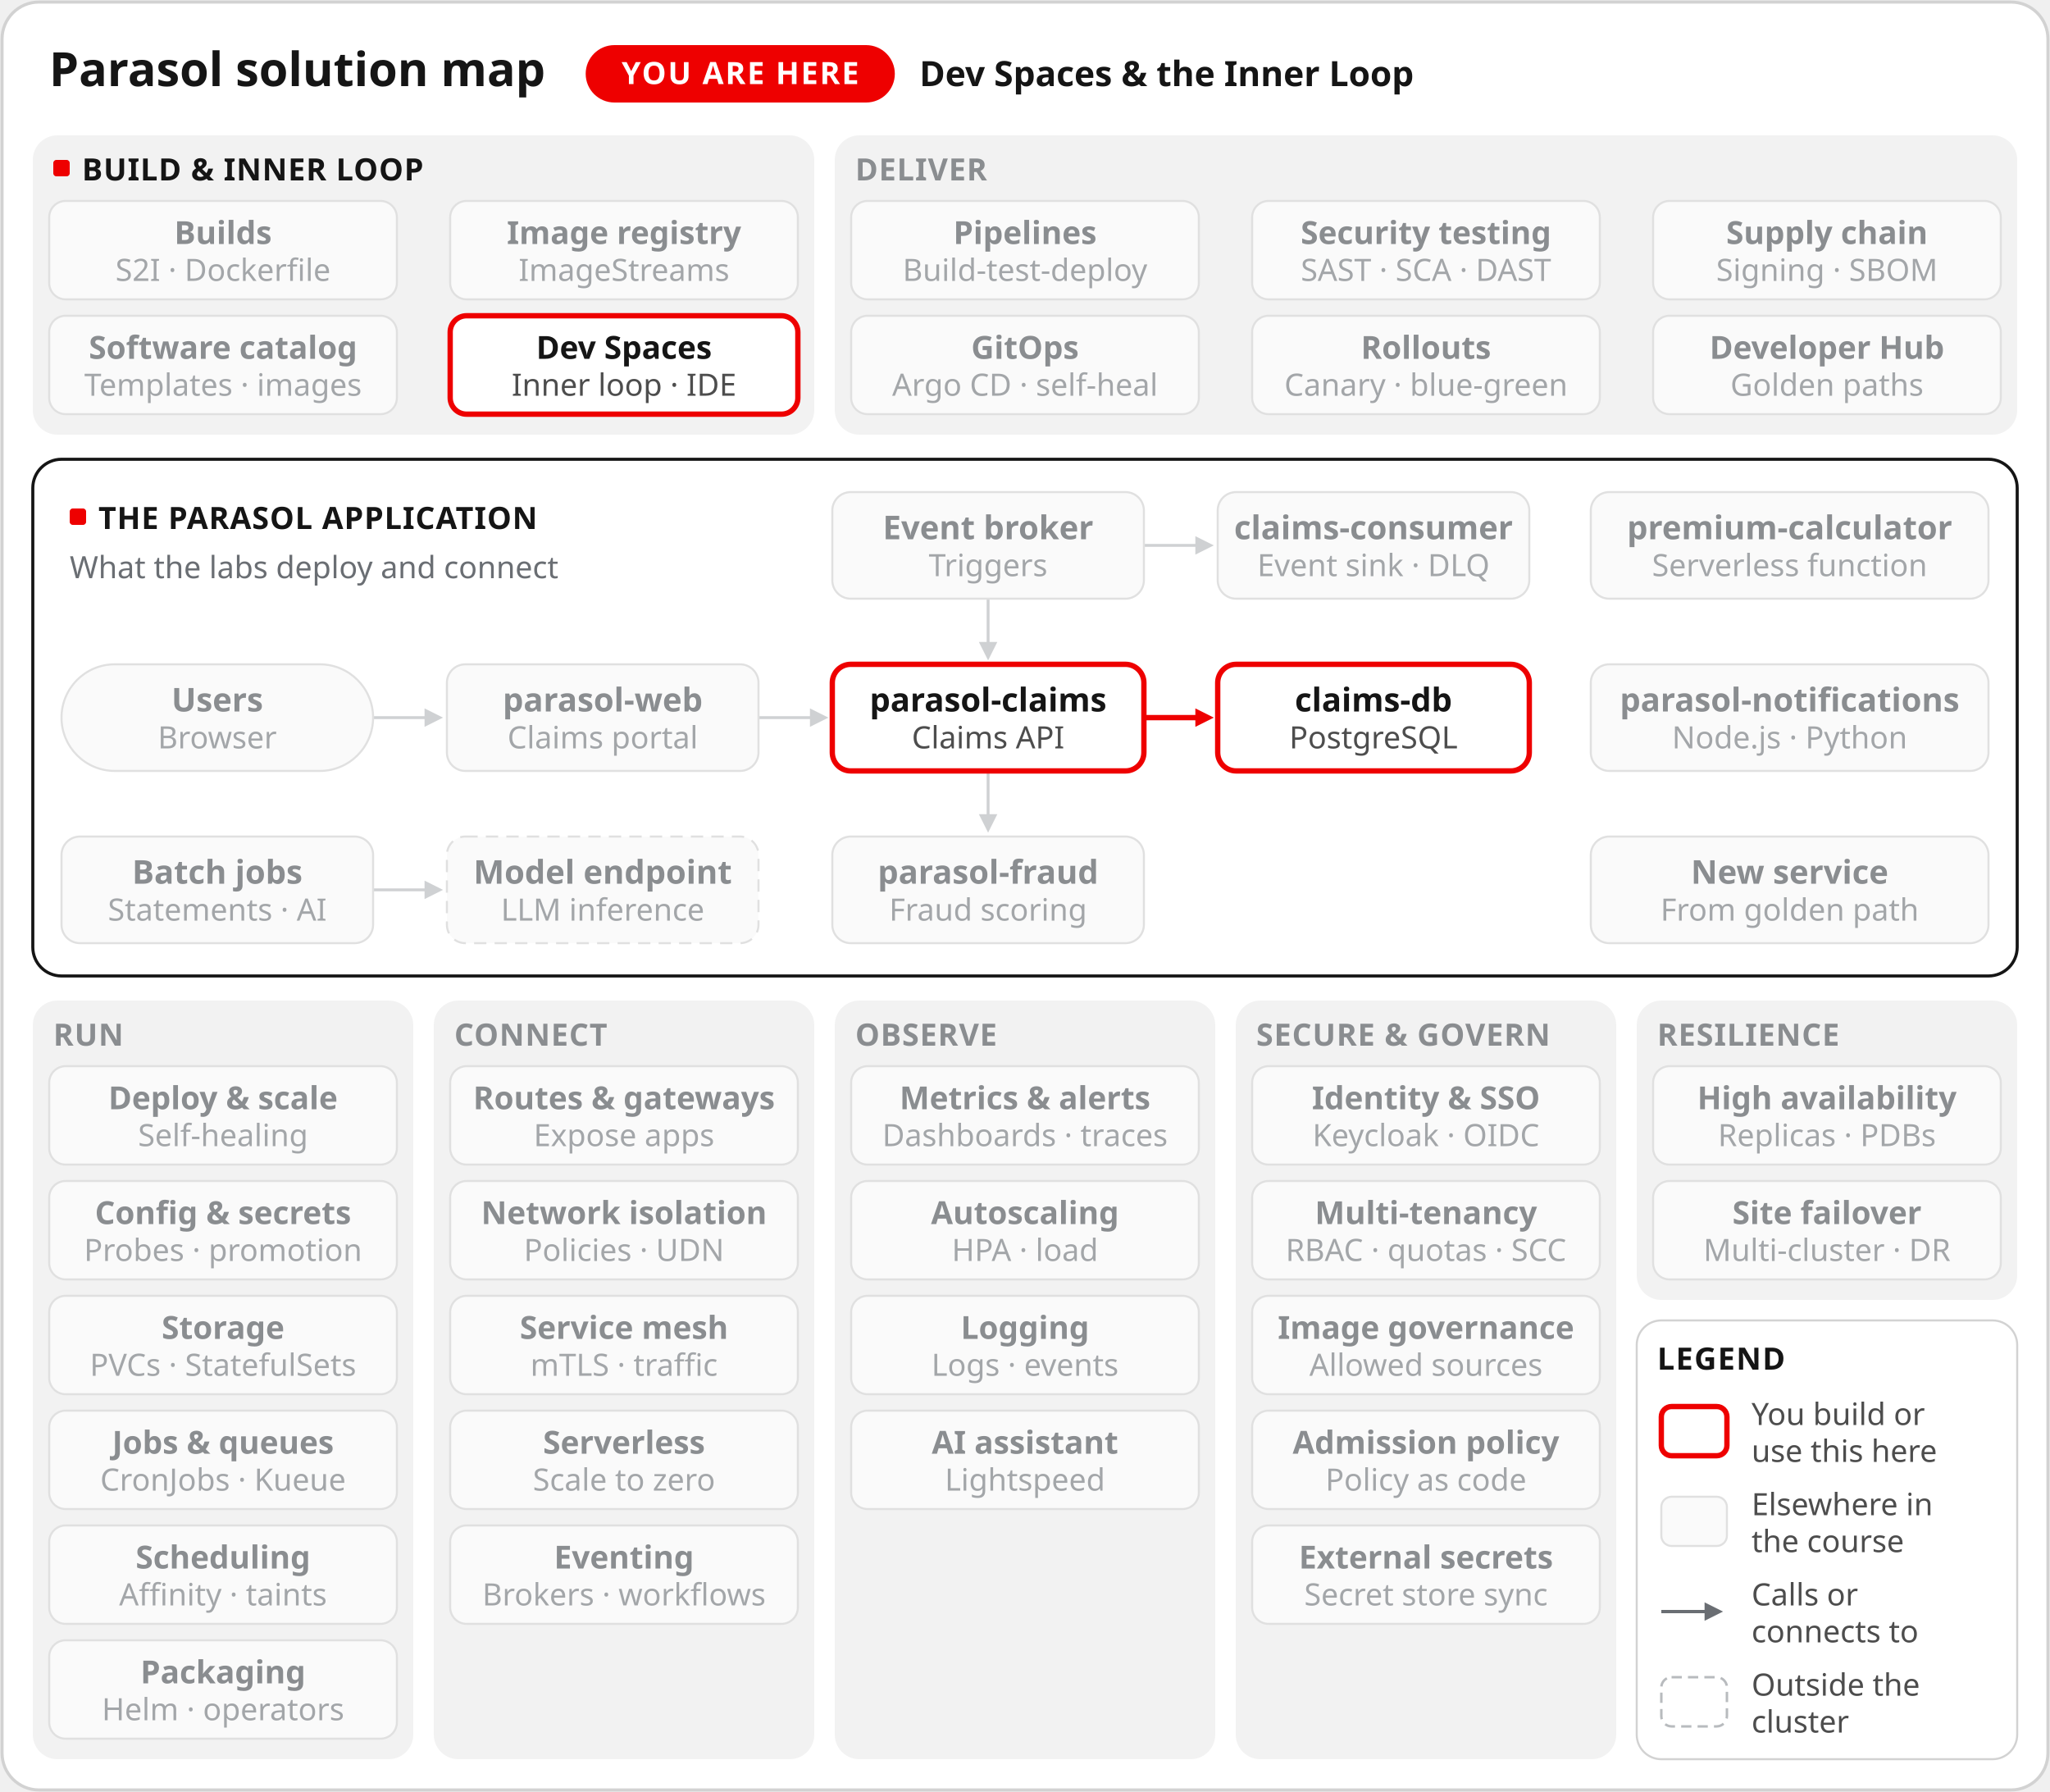
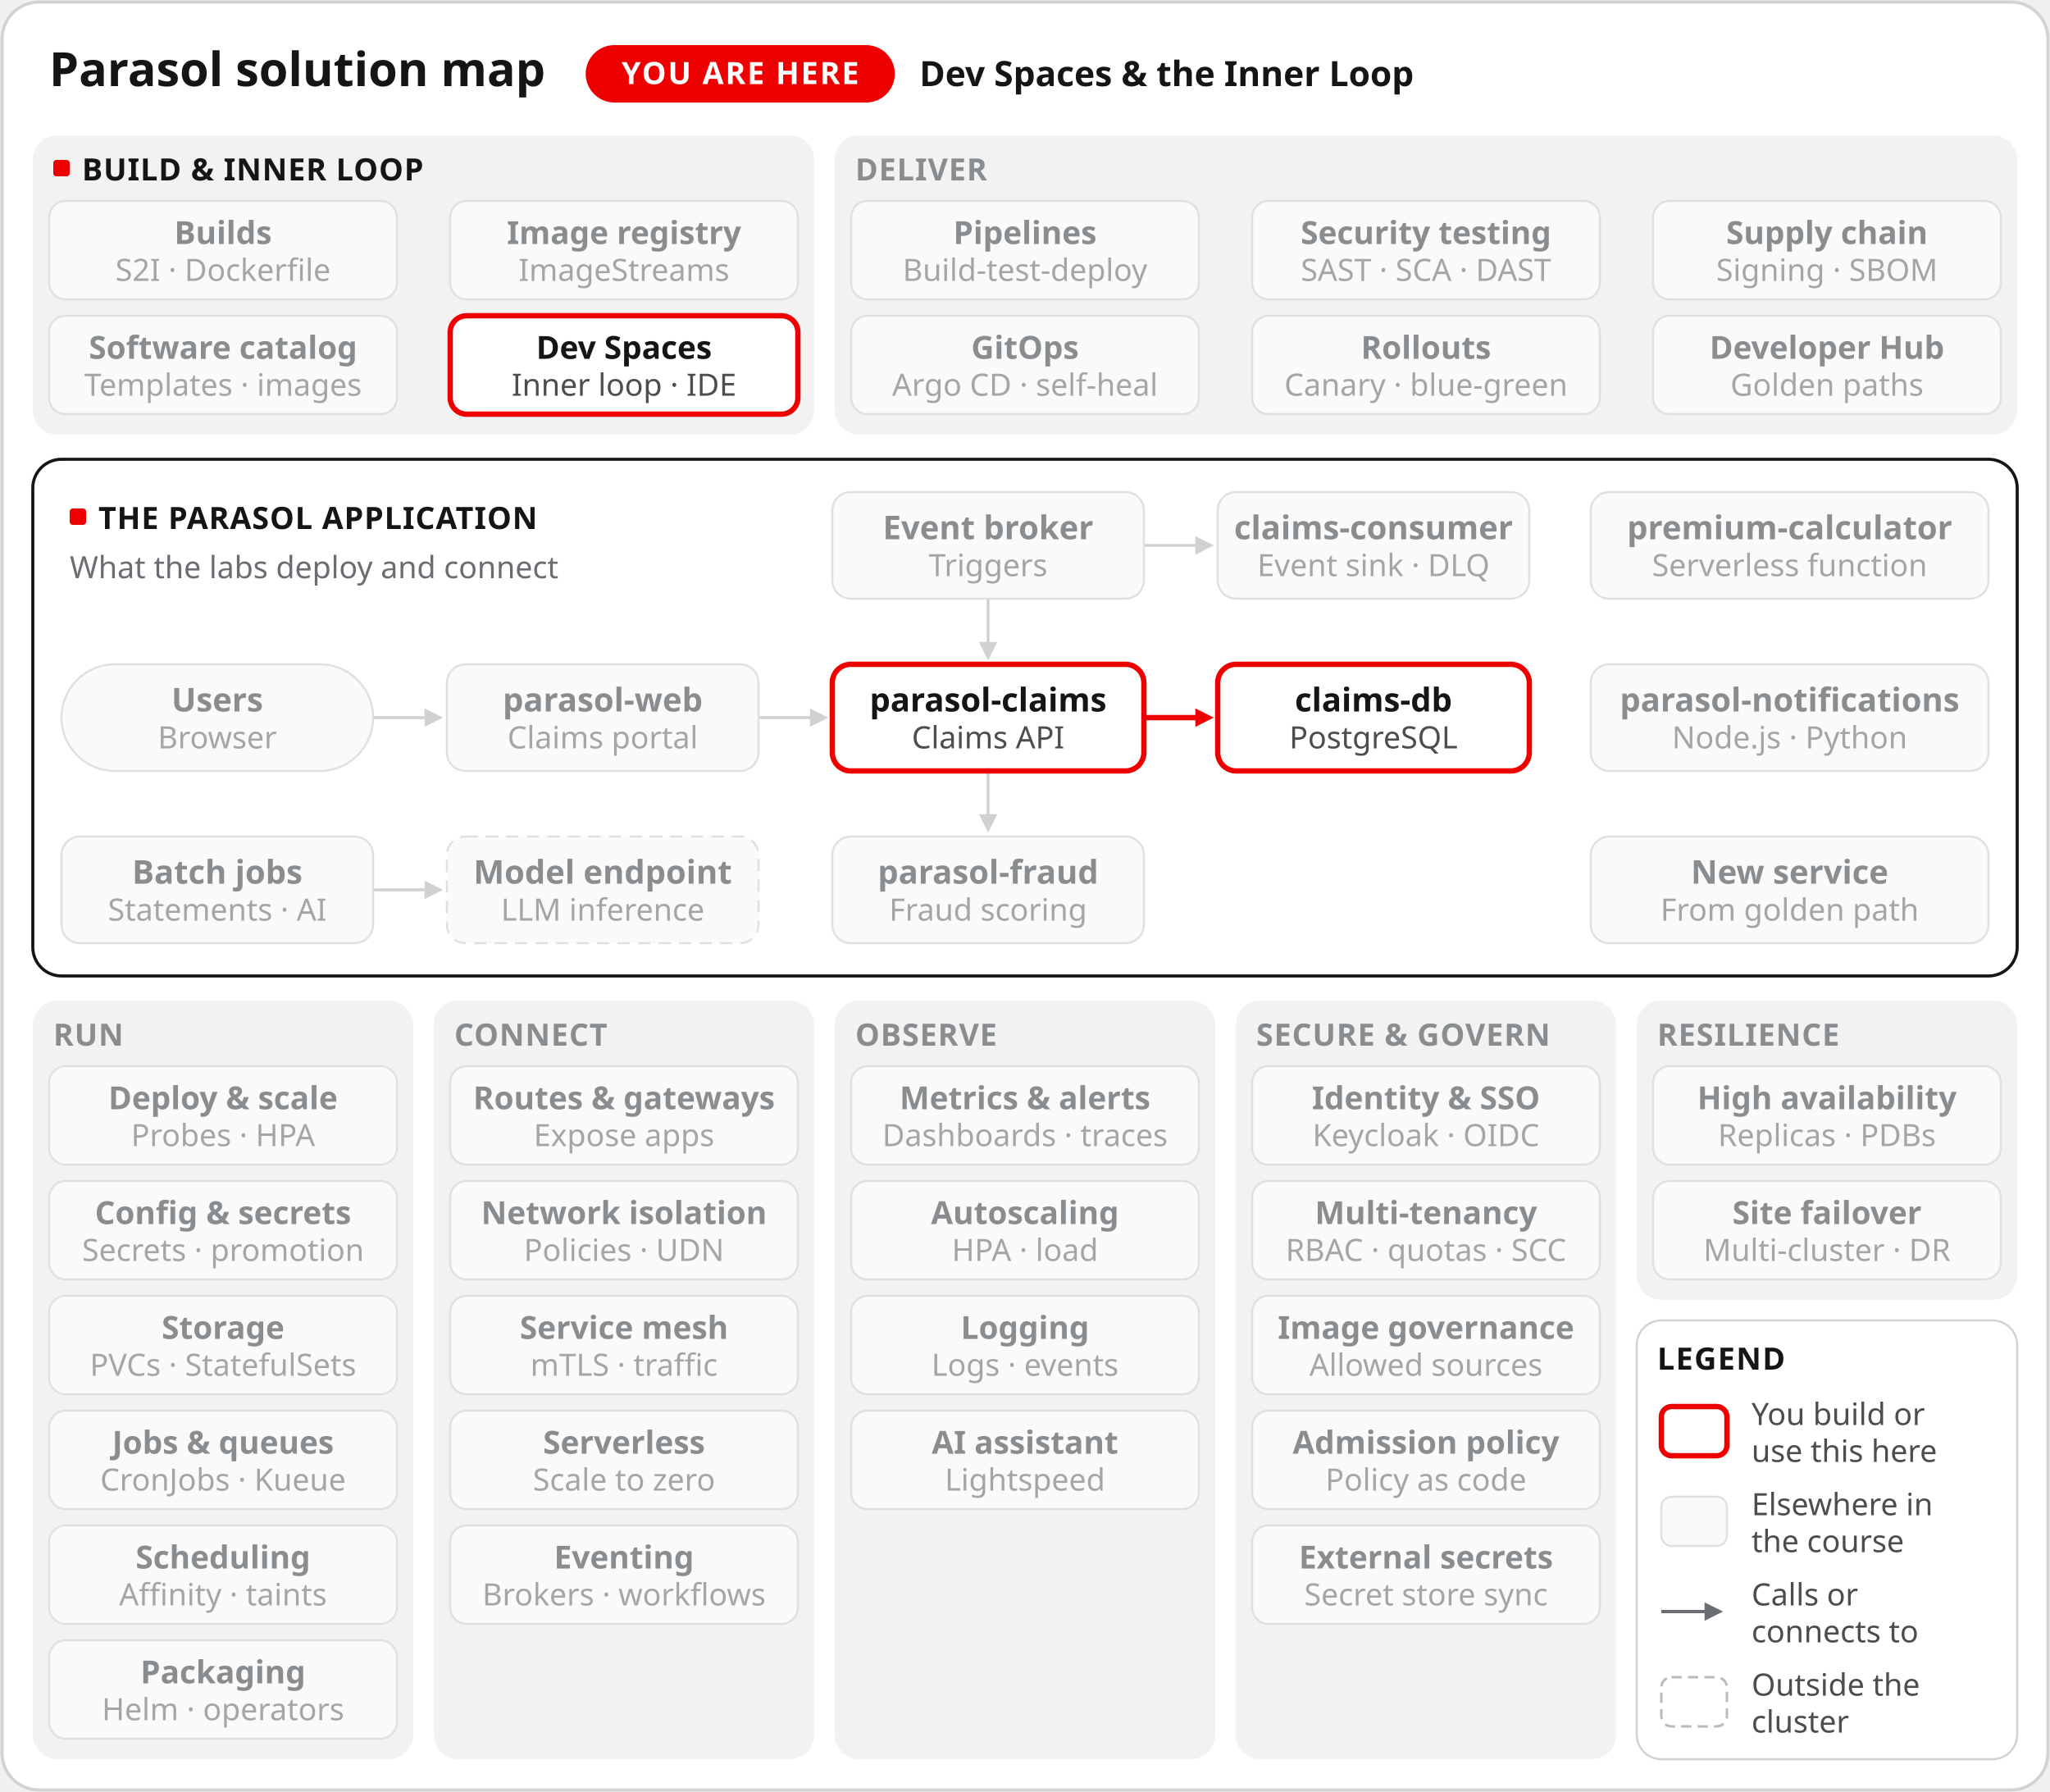
<svg xmlns="http://www.w3.org/2000/svg" width="1000" height="874" viewBox="0 0 1000 874" role="img" aria-labelledby="sm-title sm-desc">
  <defs>
    <marker id="a-norm" viewBox="0 0 10 10" refX="1" refY="5" markerWidth="9" markerHeight="9" markerUnits="userSpaceOnUse" orient="auto">
      <path d="M0,0 L10,5 L0,10 z" fill="#6A6E73" />
    </marker>
    <marker id="a-hi" viewBox="0 0 10 10" refX="1" refY="5" markerWidth="9" markerHeight="9" markerUnits="userSpaceOnUse" orient="auto">
      <path d="M0,0 L10,5 L0,10 z" fill="#EE0000" />
    </marker>
    <marker id="a-dim" viewBox="0 0 10 10" refX="1" refY="5" markerWidth="9" markerHeight="9" markerUnits="userSpaceOnUse" orient="auto">
      <path d="M0,0 L10,5 L0,10 z" fill="#CFD1D3" />
    </marker>
  </defs>
  <rect x="1" y="1" width="998" height="872" rx="18" fill="#FFFFFF" stroke="#D2D2D2" stroke-width="1.5" />
  <text x="24.0" y="42.0" font-family="'Red Hat Display','Red Hat Text',sans-serif" font-size="23" font-weight="700" fill="#151515" text-anchor="start">Parasol solution map</text>
  <rect x="285.7" y="22" width="150.8" height="28" rx="14" fill="#EE0000" />
  <text x="361.1" y="41.0" font-family="'Red Hat Text','Red Hat Display',sans-serif" font-size="15" font-weight="700" fill="#FFFFFF" text-anchor="middle" letter-spacing="0.8">YOU ARE HERE</text>
  <text x="448.5" y="42.0" font-family="'Red Hat Text','Red Hat Display',sans-serif" font-size="17" font-weight="600" fill="#151515" text-anchor="start">Dev Spaces &amp; the Inner Loop</text>
  <rect x="16.0" y="66" width="381.2" height="146" rx="12" fill="#F2F2F2" />
  <rect x="26.0" y="78.0" width="8" height="8" rx="1.5" fill="#EE0000" />
  <text x="40.0" y="88.0" font-family="'Red Hat Text','Red Hat Display',sans-serif" font-size="15" font-weight="700" fill="#151515" text-anchor="start" letter-spacing="0.4">BUILD &amp; INNER LOOP</text>
  <rect x="24.0" y="98.0" width="169.6" height="48" rx="8" fill="#FAFAFA" stroke="#E0E0E0" stroke-width="1.0" />
  <text x="108.8" y="119.0" font-family="'Red Hat Text','Red Hat Display',sans-serif" font-size="15.5" font-weight="600" fill="#8A8D90" text-anchor="middle">Builds</text>
  <text x="108.8" y="137.0" font-family="'Red Hat Text','Red Hat Display',sans-serif" font-size="15" font-weight="400" fill="#A3A6A9" text-anchor="middle">S2I · Dockerfile</text>
  <rect x="219.6" y="98.0" width="169.6" height="48" rx="8" fill="#FAFAFA" stroke="#E0E0E0" stroke-width="1.0" />
  <text x="304.4" y="119.0" font-family="'Red Hat Text','Red Hat Display',sans-serif" font-size="15.5" font-weight="600" fill="#8A8D90" text-anchor="middle">Image registry</text>
  <text x="304.4" y="137.0" font-family="'Red Hat Text','Red Hat Display',sans-serif" font-size="15" font-weight="400" fill="#A3A6A9" text-anchor="middle">ImageStreams</text>
  <rect x="24.0" y="154.0" width="169.6" height="48" rx="8" fill="#FAFAFA" stroke="#E0E0E0" stroke-width="1.0" />
  <text x="108.8" y="175.0" font-family="'Red Hat Text','Red Hat Display',sans-serif" font-size="15.5" font-weight="600" fill="#8A8D90" text-anchor="middle">Software catalog</text>
  <text x="108.8" y="193.0" font-family="'Red Hat Text','Red Hat Display',sans-serif" font-size="15" font-weight="400" fill="#A3A6A9" text-anchor="middle">Templates · images</text>
  <rect x="219.6" y="154.0" width="169.6" height="48" rx="8" fill="#FFFFFF" stroke="#EE0000" stroke-width="2.6" />
  <text x="304.4" y="175.0" font-family="'Red Hat Text','Red Hat Display',sans-serif" font-size="15.5" font-weight="700" fill="#151515" text-anchor="middle">Dev Spaces</text>
  <text x="304.4" y="193.0" font-family="'Red Hat Text','Red Hat Display',sans-serif" font-size="15" font-weight="400" fill="#4D4D4D" text-anchor="middle">Inner loop · IDE</text>
  <rect x="407.2" y="66" width="576.8" height="146" rx="12" fill="#F2F2F2" />
  <text x="417.2" y="88.0" font-family="'Red Hat Text','Red Hat Display',sans-serif" font-size="15" font-weight="700" fill="#8A8D90" text-anchor="start" letter-spacing="0.4">DELIVER</text>
  <rect x="415.2" y="98.0" width="169.6" height="48" rx="8" fill="#FAFAFA" stroke="#E0E0E0" stroke-width="1.0" />
  <text x="500.0" y="119.0" font-family="'Red Hat Text','Red Hat Display',sans-serif" font-size="15.5" font-weight="600" fill="#8A8D90" text-anchor="middle">Pipelines</text>
  <text x="500.0" y="137.0" font-family="'Red Hat Text','Red Hat Display',sans-serif" font-size="15" font-weight="400" fill="#A3A6A9" text-anchor="middle">Build-test-deploy</text>
  <rect x="610.8" y="98.0" width="169.6" height="48" rx="8" fill="#FAFAFA" stroke="#E0E0E0" stroke-width="1.0" />
  <text x="695.6" y="119.0" font-family="'Red Hat Text','Red Hat Display',sans-serif" font-size="15.5" font-weight="600" fill="#8A8D90" text-anchor="middle">Security testing</text>
  <text x="695.6" y="137.0" font-family="'Red Hat Text','Red Hat Display',sans-serif" font-size="15" font-weight="400" fill="#A3A6A9" text-anchor="middle">SAST · SCA · DAST</text>
  <rect x="806.4" y="98.0" width="169.6" height="48" rx="8" fill="#FAFAFA" stroke="#E0E0E0" stroke-width="1.0" />
  <text x="891.2" y="119.0" font-family="'Red Hat Text','Red Hat Display',sans-serif" font-size="15.5" font-weight="600" fill="#8A8D90" text-anchor="middle">Supply chain</text>
  <text x="891.2" y="137.0" font-family="'Red Hat Text','Red Hat Display',sans-serif" font-size="15" font-weight="400" fill="#A3A6A9" text-anchor="middle">Signing · SBOM</text>
  <rect x="415.2" y="154.0" width="169.6" height="48" rx="8" fill="#FAFAFA" stroke="#E0E0E0" stroke-width="1.0" />
  <text x="500.0" y="175.0" font-family="'Red Hat Text','Red Hat Display',sans-serif" font-size="15.5" font-weight="600" fill="#8A8D90" text-anchor="middle">GitOps</text>
  <text x="500.0" y="193.0" font-family="'Red Hat Text','Red Hat Display',sans-serif" font-size="15" font-weight="400" fill="#A3A6A9" text-anchor="middle">Argo CD · self-heal</text>
  <rect x="610.8" y="154.0" width="169.6" height="48" rx="8" fill="#FAFAFA" stroke="#E0E0E0" stroke-width="1.0" />
  <text x="695.6" y="175.0" font-family="'Red Hat Text','Red Hat Display',sans-serif" font-size="15.5" font-weight="600" fill="#8A8D90" text-anchor="middle">Rollouts</text>
  <text x="695.6" y="193.0" font-family="'Red Hat Text','Red Hat Display',sans-serif" font-size="15" font-weight="400" fill="#A3A6A9" text-anchor="middle">Canary · blue-green</text>
  <rect x="806.4" y="154.0" width="169.6" height="48" rx="8" fill="#FAFAFA" stroke="#E0E0E0" stroke-width="1.0" />
  <text x="891.2" y="175.0" font-family="'Red Hat Text','Red Hat Display',sans-serif" font-size="15.5" font-weight="600" fill="#8A8D90" text-anchor="middle">Developer Hub</text>
  <text x="891.2" y="193.0" font-family="'Red Hat Text','Red Hat Display',sans-serif" font-size="15" font-weight="400" fill="#A3A6A9" text-anchor="middle">Golden paths</text>
  <rect x="16.0" y="488" width="185.6" height="370" rx="12" fill="#F2F2F2" />
  <text x="26.0" y="510.0" font-family="'Red Hat Text','Red Hat Display',sans-serif" font-size="15" font-weight="700" fill="#8A8D90" text-anchor="start" letter-spacing="0.4">RUN</text>
  <rect x="24.0" y="520.0" width="169.6" height="48" rx="8" fill="#FAFAFA" stroke="#E0E0E0" stroke-width="1.0" />
  <text x="108.8" y="541.0" font-family="'Red Hat Text','Red Hat Display',sans-serif" font-size="15.5" font-weight="600" fill="#8A8D90" text-anchor="middle">Deploy &amp; scale</text>
-   <text x="108.8" y="559.0" font-family="'Red Hat Text','Red Hat Display',sans-serif" font-size="15" font-weight="400" fill="#A3A6A9" text-anchor="middle">Self-healing</text>
+   <text x="108.8" y="559.0" font-family="'Red Hat Text','Red Hat Display',sans-serif" font-size="15" font-weight="400" fill="#A3A6A9" text-anchor="middle">Probes · HPA</text>
  <rect x="24.0" y="576.0" width="169.6" height="48" rx="8" fill="#FAFAFA" stroke="#E0E0E0" stroke-width="1.0" />
  <text x="108.8" y="597.0" font-family="'Red Hat Text','Red Hat Display',sans-serif" font-size="15.5" font-weight="600" fill="#8A8D90" text-anchor="middle">Config &amp; secrets</text>
-   <text x="108.8" y="615.0" font-family="'Red Hat Text','Red Hat Display',sans-serif" font-size="15" font-weight="400" fill="#A3A6A9" text-anchor="middle">Probes · promotion</text>
+   <text x="108.8" y="615.0" font-family="'Red Hat Text','Red Hat Display',sans-serif" font-size="15" font-weight="400" fill="#A3A6A9" text-anchor="middle">Secrets · promotion</text>
  <rect x="24.0" y="632.0" width="169.6" height="48" rx="8" fill="#FAFAFA" stroke="#E0E0E0" stroke-width="1.0" />
  <text x="108.8" y="653.0" font-family="'Red Hat Text','Red Hat Display',sans-serif" font-size="15.5" font-weight="600" fill="#8A8D90" text-anchor="middle">Storage</text>
  <text x="108.8" y="671.0" font-family="'Red Hat Text','Red Hat Display',sans-serif" font-size="15" font-weight="400" fill="#A3A6A9" text-anchor="middle">PVCs · StatefulSets</text>
  <rect x="24.0" y="688.0" width="169.6" height="48" rx="8" fill="#FAFAFA" stroke="#E0E0E0" stroke-width="1.0" />
  <text x="108.8" y="709.0" font-family="'Red Hat Text','Red Hat Display',sans-serif" font-size="15.5" font-weight="600" fill="#8A8D90" text-anchor="middle">Jobs &amp; queues</text>
  <text x="108.8" y="727.0" font-family="'Red Hat Text','Red Hat Display',sans-serif" font-size="15" font-weight="400" fill="#A3A6A9" text-anchor="middle">CronJobs · Kueue</text>
  <rect x="24.0" y="744.0" width="169.6" height="48" rx="8" fill="#FAFAFA" stroke="#E0E0E0" stroke-width="1.0" />
  <text x="108.8" y="765.0" font-family="'Red Hat Text','Red Hat Display',sans-serif" font-size="15.5" font-weight="600" fill="#8A8D90" text-anchor="middle">Scheduling</text>
  <text x="108.8" y="783.0" font-family="'Red Hat Text','Red Hat Display',sans-serif" font-size="15" font-weight="400" fill="#A3A6A9" text-anchor="middle">Affinity · taints</text>
  <rect x="24.0" y="800.0" width="169.6" height="48" rx="8" fill="#FAFAFA" stroke="#E0E0E0" stroke-width="1.0" />
  <text x="108.8" y="821.0" font-family="'Red Hat Text','Red Hat Display',sans-serif" font-size="15.5" font-weight="600" fill="#8A8D90" text-anchor="middle">Packaging</text>
  <text x="108.8" y="839.0" font-family="'Red Hat Text','Red Hat Display',sans-serif" font-size="15" font-weight="400" fill="#A3A6A9" text-anchor="middle">Helm · operators</text>
  <rect x="211.6" y="488" width="185.6" height="370" rx="12" fill="#F2F2F2" />
  <text x="221.6" y="510.0" font-family="'Red Hat Text','Red Hat Display',sans-serif" font-size="15" font-weight="700" fill="#8A8D90" text-anchor="start" letter-spacing="0.4">CONNECT</text>
  <rect x="219.6" y="520.0" width="169.6" height="48" rx="8" fill="#FAFAFA" stroke="#E0E0E0" stroke-width="1.0" />
  <text x="304.4" y="541.0" font-family="'Red Hat Text','Red Hat Display',sans-serif" font-size="15.5" font-weight="600" fill="#8A8D90" text-anchor="middle">Routes &amp; gateways</text>
  <text x="304.4" y="559.0" font-family="'Red Hat Text','Red Hat Display',sans-serif" font-size="15" font-weight="400" fill="#A3A6A9" text-anchor="middle">Expose apps</text>
  <rect x="219.6" y="576.0" width="169.6" height="48" rx="8" fill="#FAFAFA" stroke="#E0E0E0" stroke-width="1.0" />
  <text x="304.4" y="597.0" font-family="'Red Hat Text','Red Hat Display',sans-serif" font-size="15.5" font-weight="600" fill="#8A8D90" text-anchor="middle">Network isolation</text>
  <text x="304.4" y="615.0" font-family="'Red Hat Text','Red Hat Display',sans-serif" font-size="15" font-weight="400" fill="#A3A6A9" text-anchor="middle">Policies · UDN</text>
  <rect x="219.6" y="632.0" width="169.6" height="48" rx="8" fill="#FAFAFA" stroke="#E0E0E0" stroke-width="1.0" />
  <text x="304.4" y="653.0" font-family="'Red Hat Text','Red Hat Display',sans-serif" font-size="15.5" font-weight="600" fill="#8A8D90" text-anchor="middle">Service mesh</text>
  <text x="304.4" y="671.0" font-family="'Red Hat Text','Red Hat Display',sans-serif" font-size="15" font-weight="400" fill="#A3A6A9" text-anchor="middle">mTLS · traffic</text>
  <rect x="219.6" y="688.0" width="169.6" height="48" rx="8" fill="#FAFAFA" stroke="#E0E0E0" stroke-width="1.0" />
  <text x="304.4" y="709.0" font-family="'Red Hat Text','Red Hat Display',sans-serif" font-size="15.5" font-weight="600" fill="#8A8D90" text-anchor="middle">Serverless</text>
  <text x="304.4" y="727.0" font-family="'Red Hat Text','Red Hat Display',sans-serif" font-size="15" font-weight="400" fill="#A3A6A9" text-anchor="middle">Scale to zero</text>
  <rect x="219.6" y="744.0" width="169.6" height="48" rx="8" fill="#FAFAFA" stroke="#E0E0E0" stroke-width="1.0" />
  <text x="304.4" y="765.0" font-family="'Red Hat Text','Red Hat Display',sans-serif" font-size="15.5" font-weight="600" fill="#8A8D90" text-anchor="middle">Eventing</text>
  <text x="304.4" y="783.0" font-family="'Red Hat Text','Red Hat Display',sans-serif" font-size="15" font-weight="400" fill="#A3A6A9" text-anchor="middle">Brokers · workflows</text>
  <rect x="407.2" y="488" width="185.6" height="370" rx="12" fill="#F2F2F2" />
  <text x="417.2" y="510.0" font-family="'Red Hat Text','Red Hat Display',sans-serif" font-size="15" font-weight="700" fill="#8A8D90" text-anchor="start" letter-spacing="0.4">OBSERVE</text>
  <rect x="415.2" y="520.0" width="169.6" height="48" rx="8" fill="#FAFAFA" stroke="#E0E0E0" stroke-width="1.0" />
  <text x="500.0" y="541.0" font-family="'Red Hat Text','Red Hat Display',sans-serif" font-size="15.5" font-weight="600" fill="#8A8D90" text-anchor="middle">Metrics &amp; alerts</text>
  <text x="500.0" y="559.0" font-family="'Red Hat Text','Red Hat Display',sans-serif" font-size="15" font-weight="400" fill="#A3A6A9" text-anchor="middle">Dashboards · traces</text>
  <rect x="415.2" y="576.0" width="169.6" height="48" rx="8" fill="#FAFAFA" stroke="#E0E0E0" stroke-width="1.0" />
  <text x="500.0" y="597.0" font-family="'Red Hat Text','Red Hat Display',sans-serif" font-size="15.5" font-weight="600" fill="#8A8D90" text-anchor="middle">Autoscaling</text>
  <text x="500.0" y="615.0" font-family="'Red Hat Text','Red Hat Display',sans-serif" font-size="15" font-weight="400" fill="#A3A6A9" text-anchor="middle">HPA · load</text>
  <rect x="415.2" y="632.0" width="169.6" height="48" rx="8" fill="#FAFAFA" stroke="#E0E0E0" stroke-width="1.0" />
  <text x="500.0" y="653.0" font-family="'Red Hat Text','Red Hat Display',sans-serif" font-size="15.5" font-weight="600" fill="#8A8D90" text-anchor="middle">Logging</text>
  <text x="500.0" y="671.0" font-family="'Red Hat Text','Red Hat Display',sans-serif" font-size="15" font-weight="400" fill="#A3A6A9" text-anchor="middle">Logs · events</text>
  <rect x="415.2" y="688.0" width="169.6" height="48" rx="8" fill="#FAFAFA" stroke="#E0E0E0" stroke-width="1.0" />
  <text x="500.0" y="709.0" font-family="'Red Hat Text','Red Hat Display',sans-serif" font-size="15.5" font-weight="600" fill="#8A8D90" text-anchor="middle">AI assistant</text>
  <text x="500.0" y="727.0" font-family="'Red Hat Text','Red Hat Display',sans-serif" font-size="15" font-weight="400" fill="#A3A6A9" text-anchor="middle">Lightspeed</text>
  <rect x="602.8" y="488" width="185.6" height="370" rx="12" fill="#F2F2F2" />
  <text x="612.8" y="510.0" font-family="'Red Hat Text','Red Hat Display',sans-serif" font-size="15" font-weight="700" fill="#8A8D90" text-anchor="start" letter-spacing="0.4">SECURE &amp; GOVERN</text>
  <rect x="610.8" y="520.0" width="169.6" height="48" rx="8" fill="#FAFAFA" stroke="#E0E0E0" stroke-width="1.0" />
  <text x="695.6" y="541.0" font-family="'Red Hat Text','Red Hat Display',sans-serif" font-size="15.5" font-weight="600" fill="#8A8D90" text-anchor="middle">Identity &amp; SSO</text>
  <text x="695.6" y="559.0" font-family="'Red Hat Text','Red Hat Display',sans-serif" font-size="15" font-weight="400" fill="#A3A6A9" text-anchor="middle">Keycloak · OIDC</text>
  <rect x="610.8" y="576.0" width="169.6" height="48" rx="8" fill="#FAFAFA" stroke="#E0E0E0" stroke-width="1.0" />
  <text x="695.6" y="597.0" font-family="'Red Hat Text','Red Hat Display',sans-serif" font-size="15.5" font-weight="600" fill="#8A8D90" text-anchor="middle">Multi-tenancy</text>
  <text x="695.6" y="615.0" font-family="'Red Hat Text','Red Hat Display',sans-serif" font-size="15" font-weight="400" fill="#A3A6A9" text-anchor="middle">RBAC · quotas · SCC</text>
  <rect x="610.8" y="632.0" width="169.6" height="48" rx="8" fill="#FAFAFA" stroke="#E0E0E0" stroke-width="1.0" />
  <text x="695.6" y="653.0" font-family="'Red Hat Text','Red Hat Display',sans-serif" font-size="15.5" font-weight="600" fill="#8A8D90" text-anchor="middle">Image governance</text>
  <text x="695.6" y="671.0" font-family="'Red Hat Text','Red Hat Display',sans-serif" font-size="15" font-weight="400" fill="#A3A6A9" text-anchor="middle">Allowed sources</text>
  <rect x="610.8" y="688.0" width="169.6" height="48" rx="8" fill="#FAFAFA" stroke="#E0E0E0" stroke-width="1.0" />
  <text x="695.6" y="709.0" font-family="'Red Hat Text','Red Hat Display',sans-serif" font-size="15.5" font-weight="600" fill="#8A8D90" text-anchor="middle">Admission policy</text>
  <text x="695.6" y="727.0" font-family="'Red Hat Text','Red Hat Display',sans-serif" font-size="15" font-weight="400" fill="#A3A6A9" text-anchor="middle">Policy as code</text>
  <rect x="610.8" y="744.0" width="169.6" height="48" rx="8" fill="#FAFAFA" stroke="#E0E0E0" stroke-width="1.0" />
  <text x="695.6" y="765.0" font-family="'Red Hat Text','Red Hat Display',sans-serif" font-size="15.5" font-weight="600" fill="#8A8D90" text-anchor="middle">External secrets</text>
  <text x="695.6" y="783.0" font-family="'Red Hat Text','Red Hat Display',sans-serif" font-size="15" font-weight="400" fill="#A3A6A9" text-anchor="middle">Secret store sync</text>
  <rect x="798.4" y="488" width="185.6" height="146" rx="12" fill="#F2F2F2" />
  <text x="808.4" y="510.0" font-family="'Red Hat Text','Red Hat Display',sans-serif" font-size="15" font-weight="700" fill="#8A8D90" text-anchor="start" letter-spacing="0.4">RESILIENCE</text>
  <rect x="806.4" y="520.0" width="169.6" height="48" rx="8" fill="#FAFAFA" stroke="#E0E0E0" stroke-width="1.0" />
  <text x="891.2" y="541.0" font-family="'Red Hat Text','Red Hat Display',sans-serif" font-size="15.5" font-weight="600" fill="#8A8D90" text-anchor="middle">High availability</text>
  <text x="891.2" y="559.0" font-family="'Red Hat Text','Red Hat Display',sans-serif" font-size="15" font-weight="400" fill="#A3A6A9" text-anchor="middle">Replicas · PDBs</text>
  <rect x="806.4" y="576.0" width="169.6" height="48" rx="8" fill="#FAFAFA" stroke="#E0E0E0" stroke-width="1.0" />
  <text x="891.2" y="597.0" font-family="'Red Hat Text','Red Hat Display',sans-serif" font-size="15.5" font-weight="600" fill="#8A8D90" text-anchor="middle">Site failover</text>
  <text x="891.2" y="615.0" font-family="'Red Hat Text','Red Hat Display',sans-serif" font-size="15" font-weight="400" fill="#A3A6A9" text-anchor="middle">Multi-cluster · DR</text>
  <rect x="798.4" y="644.0" width="185.6" height="214.0" rx="12" fill="#FFFFFF" stroke="#D2D2D2" stroke-width="1" />
  <text x="808.4" y="668.0" font-family="'Red Hat Text','Red Hat Display',sans-serif" font-size="15" font-weight="700" fill="#151515" text-anchor="start" letter-spacing="0.6">LEGEND</text>
  <rect x="810.4" y="686.0" width="32" height="24" rx="5" fill="#FFFFFF" stroke="#EE0000" stroke-width="2.6" />
  <text x="854.4" y="695.0" font-family="'Red Hat Text','Red Hat Display',sans-serif" font-size="15" font-weight="400" fill="#4D4D4D" text-anchor="start">You build or</text>
  <text x="854.4" y="713.0" font-family="'Red Hat Text','Red Hat Display',sans-serif" font-size="15" font-weight="400" fill="#4D4D4D" text-anchor="start">use this here</text>
  <rect x="810.4" y="730.0" width="32" height="24" rx="5" fill="#FAFAFA" stroke="#E0E0E0" stroke-width="1.0" />
  <text x="854.4" y="739.0" font-family="'Red Hat Text','Red Hat Display',sans-serif" font-size="15" font-weight="400" fill="#4D4D4D" text-anchor="start">Elsewhere in</text>
  <text x="854.4" y="757.0" font-family="'Red Hat Text','Red Hat Display',sans-serif" font-size="15" font-weight="400" fill="#4D4D4D" text-anchor="start">the course</text>
  <path d="M810.4,786.0 H832.4" stroke="#6A6E73" stroke-width="1.6" marker-end="url(#a-norm)" />
  <text x="854.4" y="783.0" font-family="'Red Hat Text','Red Hat Display',sans-serif" font-size="15" font-weight="400" fill="#4D4D4D" text-anchor="start">Calls or</text>
  <text x="854.4" y="801.0" font-family="'Red Hat Text','Red Hat Display',sans-serif" font-size="15" font-weight="400" fill="#4D4D4D" text-anchor="start">connects to</text>
  <rect x="810.4" y="818.0" width="32" height="24" rx="5" fill="#FFFFFF" stroke="#B8BBBE" stroke-width="1.2" stroke-dasharray="5 3" />
  <text x="854.4" y="827.0" font-family="'Red Hat Text','Red Hat Display',sans-serif" font-size="15" font-weight="400" fill="#4D4D4D" text-anchor="start">Outside the</text>
  <text x="854.4" y="845.0" font-family="'Red Hat Text','Red Hat Display',sans-serif" font-size="15" font-weight="400" fill="#4D4D4D" text-anchor="start">cluster</text>
  <rect x="16" y="224" width="968" height="252" rx="14" fill="#FFFFFF" stroke="#151515" stroke-width="1.5" />
  <rect x="34.0" y="248.0" width="8" height="8" rx="1.5" fill="#EE0000" />
  <text x="48.0" y="258.0" font-family="'Red Hat Text','Red Hat Display',sans-serif" font-size="15" font-weight="700" fill="#151515" text-anchor="start" letter-spacing="0.4">THE PARASOL APPLICATION</text>
  <text x="34.0" y="282.0" font-family="'Red Hat Text','Red Hat Display',sans-serif" font-size="15" font-weight="400" fill="#6A6E73" text-anchor="start">What the labs deploy and connect</text>
  <path d="M182.0,350.0 H208.0" fill="none" stroke="#CFD1D3" stroke-width="1.4" marker-end="url(#a-dim)" />
  <path d="M370.0,350.0 H396.0" fill="none" stroke="#CFD1D3" stroke-width="1.4" marker-end="url(#a-dim)" />
  <path d="M558.0,350.0 H584.0" fill="none" stroke="#EE0000" stroke-width="2.6" marker-end="url(#a-hi)" />
  <path d="M482.0,376.0 V398.0" fill="none" stroke="#CFD1D3" stroke-width="1.4" marker-end="url(#a-dim)" />
  <path d="M482.0,292.0 V314.0" fill="none" stroke="#CFD1D3" stroke-width="1.4" marker-end="url(#a-dim)" />
  <path d="M558.0,266.0 H584.0" fill="none" stroke="#CFD1D3" stroke-width="1.4" marker-end="url(#a-dim)" />
  <path d="M182.0,434.0 H208.0" fill="none" stroke="#CFD1D3" stroke-width="1.4" marker-end="url(#a-dim)" />
  <rect x="406.0" y="240.0" width="152.0" height="52" rx="9" fill="#FAFAFA" stroke="#E0E0E0" stroke-width="1.0" />
  <text x="482.0" y="263.0" font-family="'Red Hat Text','Red Hat Display',sans-serif" font-size="16" font-weight="600" fill="#8A8D90" text-anchor="middle">Event broker</text>
  <text x="482.0" y="281.0" font-family="'Red Hat Text','Red Hat Display',sans-serif" font-size="15" font-weight="400" fill="#A3A6A9" text-anchor="middle">Triggers</text>
  <rect x="594.0" y="240.0" width="152.0" height="52" rx="9" fill="#FAFAFA" stroke="#E0E0E0" stroke-width="1.0" />
  <text x="670.0" y="263.0" font-family="'Red Hat Text','Red Hat Display',sans-serif" font-size="16" font-weight="600" fill="#8A8D90" text-anchor="middle">claims-consumer</text>
  <text x="670.0" y="281.0" font-family="'Red Hat Text','Red Hat Display',sans-serif" font-size="15" font-weight="400" fill="#A3A6A9" text-anchor="middle">Event sink · DLQ</text>
  <rect x="776.0" y="240.0" width="194.0" height="52" rx="9" fill="#FAFAFA" stroke="#E0E0E0" stroke-width="1.0" />
  <text x="873.0" y="263.0" font-family="'Red Hat Text','Red Hat Display',sans-serif" font-size="16" font-weight="600" fill="#8A8D90" text-anchor="middle">premium-calculator</text>
  <text x="873.0" y="281.0" font-family="'Red Hat Text','Red Hat Display',sans-serif" font-size="15" font-weight="400" fill="#A3A6A9" text-anchor="middle">Serverless function</text>
  <rect x="30.0" y="324.0" width="152.0" height="52" rx="26.0" fill="#FAFAFA" stroke="#E0E0E0" stroke-width="1.0" />
  <text x="106.0" y="347.0" font-family="'Red Hat Text','Red Hat Display',sans-serif" font-size="16" font-weight="600" fill="#8A8D90" text-anchor="middle">Users</text>
  <text x="106.0" y="365.0" font-family="'Red Hat Text','Red Hat Display',sans-serif" font-size="15" font-weight="400" fill="#A3A6A9" text-anchor="middle">Browser</text>
  <rect x="218.0" y="324.0" width="152.0" height="52" rx="9" fill="#FAFAFA" stroke="#E0E0E0" stroke-width="1.0" />
  <text x="294.0" y="347.0" font-family="'Red Hat Text','Red Hat Display',sans-serif" font-size="16" font-weight="600" fill="#8A8D90" text-anchor="middle">parasol-web</text>
  <text x="294.0" y="365.0" font-family="'Red Hat Text','Red Hat Display',sans-serif" font-size="15" font-weight="400" fill="#A3A6A9" text-anchor="middle">Claims portal</text>
  <rect x="406.0" y="324.0" width="152.0" height="52" rx="9" fill="#FFFFFF" stroke="#EE0000" stroke-width="2.6" />
  <text x="482.0" y="347.0" font-family="'Red Hat Text','Red Hat Display',sans-serif" font-size="16" font-weight="700" fill="#151515" text-anchor="middle">parasol-claims</text>
  <text x="482.0" y="365.0" font-family="'Red Hat Text','Red Hat Display',sans-serif" font-size="15" font-weight="400" fill="#4D4D4D" text-anchor="middle">Claims API</text>
  <rect x="594.0" y="324.0" width="152.0" height="52" rx="9" fill="#FFFFFF" stroke="#EE0000" stroke-width="2.6" />
  <text x="670.0" y="347.0" font-family="'Red Hat Text','Red Hat Display',sans-serif" font-size="16" font-weight="700" fill="#151515" text-anchor="middle">claims-db</text>
  <text x="670.0" y="365.0" font-family="'Red Hat Text','Red Hat Display',sans-serif" font-size="15" font-weight="400" fill="#4D4D4D" text-anchor="middle">PostgreSQL</text>
  <rect x="776.0" y="324.0" width="194.0" height="52" rx="9" fill="#FAFAFA" stroke="#E0E0E0" stroke-width="1.0" />
  <text x="873.0" y="347.0" font-family="'Red Hat Text','Red Hat Display',sans-serif" font-size="16" font-weight="600" fill="#8A8D90" text-anchor="middle">parasol-notifications</text>
  <text x="873.0" y="365.0" font-family="'Red Hat Text','Red Hat Display',sans-serif" font-size="15" font-weight="400" fill="#A3A6A9" text-anchor="middle">Node.js · Python</text>
  <rect x="30.0" y="408.0" width="152.0" height="52" rx="9" fill="#FAFAFA" stroke="#E0E0E0" stroke-width="1.0" />
  <text x="106.0" y="431.0" font-family="'Red Hat Text','Red Hat Display',sans-serif" font-size="16" font-weight="600" fill="#8A8D90" text-anchor="middle">Batch jobs</text>
  <text x="106.0" y="449.0" font-family="'Red Hat Text','Red Hat Display',sans-serif" font-size="15" font-weight="400" fill="#A3A6A9" text-anchor="middle">Statements · AI</text>
  <rect x="218.0" y="408.0" width="152.0" height="52" rx="9" fill="#FAFAFA" stroke="#E0E0E0" stroke-width="1.0" stroke-dasharray="6 4" />
  <text x="294.0" y="431.0" font-family="'Red Hat Text','Red Hat Display',sans-serif" font-size="16" font-weight="600" fill="#8A8D90" text-anchor="middle">Model endpoint</text>
  <text x="294.0" y="449.0" font-family="'Red Hat Text','Red Hat Display',sans-serif" font-size="15" font-weight="400" fill="#A3A6A9" text-anchor="middle">LLM inference</text>
  <rect x="406.0" y="408.0" width="152.0" height="52" rx="9" fill="#FAFAFA" stroke="#E0E0E0" stroke-width="1.0" />
  <text x="482.0" y="431.0" font-family="'Red Hat Text','Red Hat Display',sans-serif" font-size="16" font-weight="600" fill="#8A8D90" text-anchor="middle">parasol-fraud</text>
  <text x="482.0" y="449.0" font-family="'Red Hat Text','Red Hat Display',sans-serif" font-size="15" font-weight="400" fill="#A3A6A9" text-anchor="middle">Fraud scoring</text>
  <rect x="776.0" y="408.0" width="194.0" height="52" rx="9" fill="#FAFAFA" stroke="#E0E0E0" stroke-width="1.0" />
  <text x="873.0" y="431.0" font-family="'Red Hat Text','Red Hat Display',sans-serif" font-size="16" font-weight="600" fill="#8A8D90" text-anchor="middle">New service</text>
  <text x="873.0" y="449.0" font-family="'Red Hat Text','Red Hat Display',sans-serif" font-size="15" font-weight="400" fill="#A3A6A9" text-anchor="middle">From golden path</text>
</svg>
